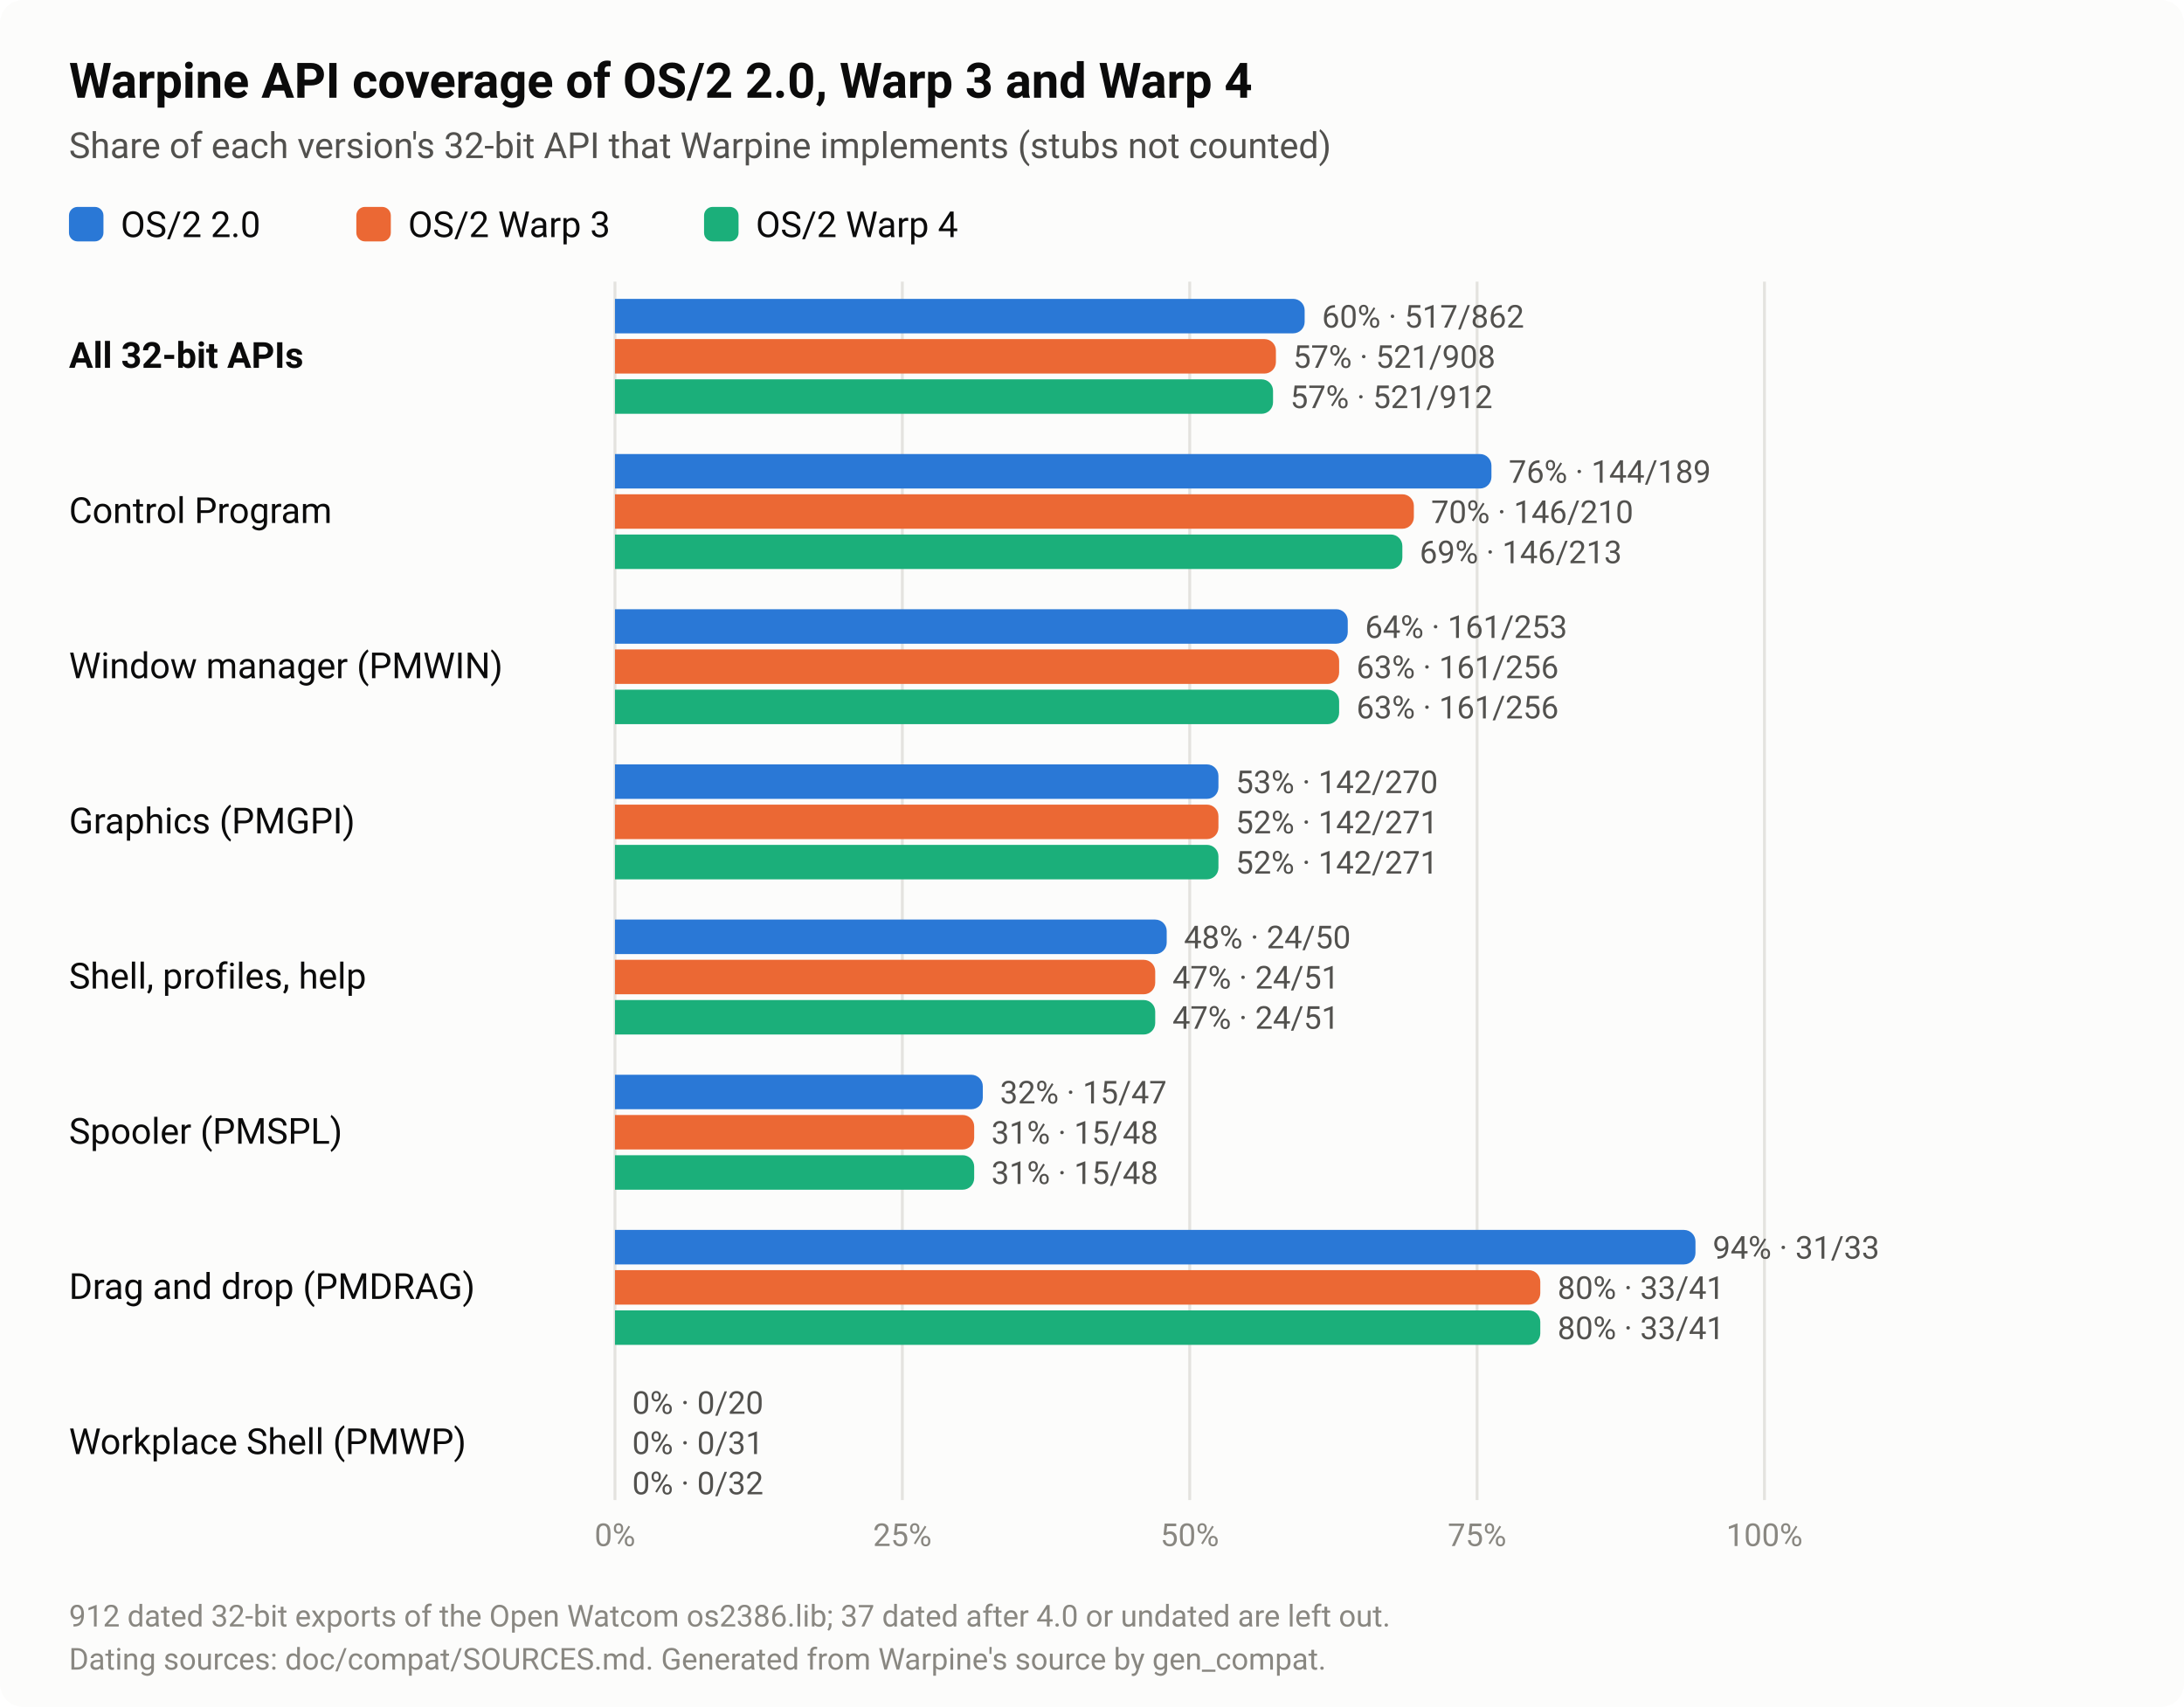
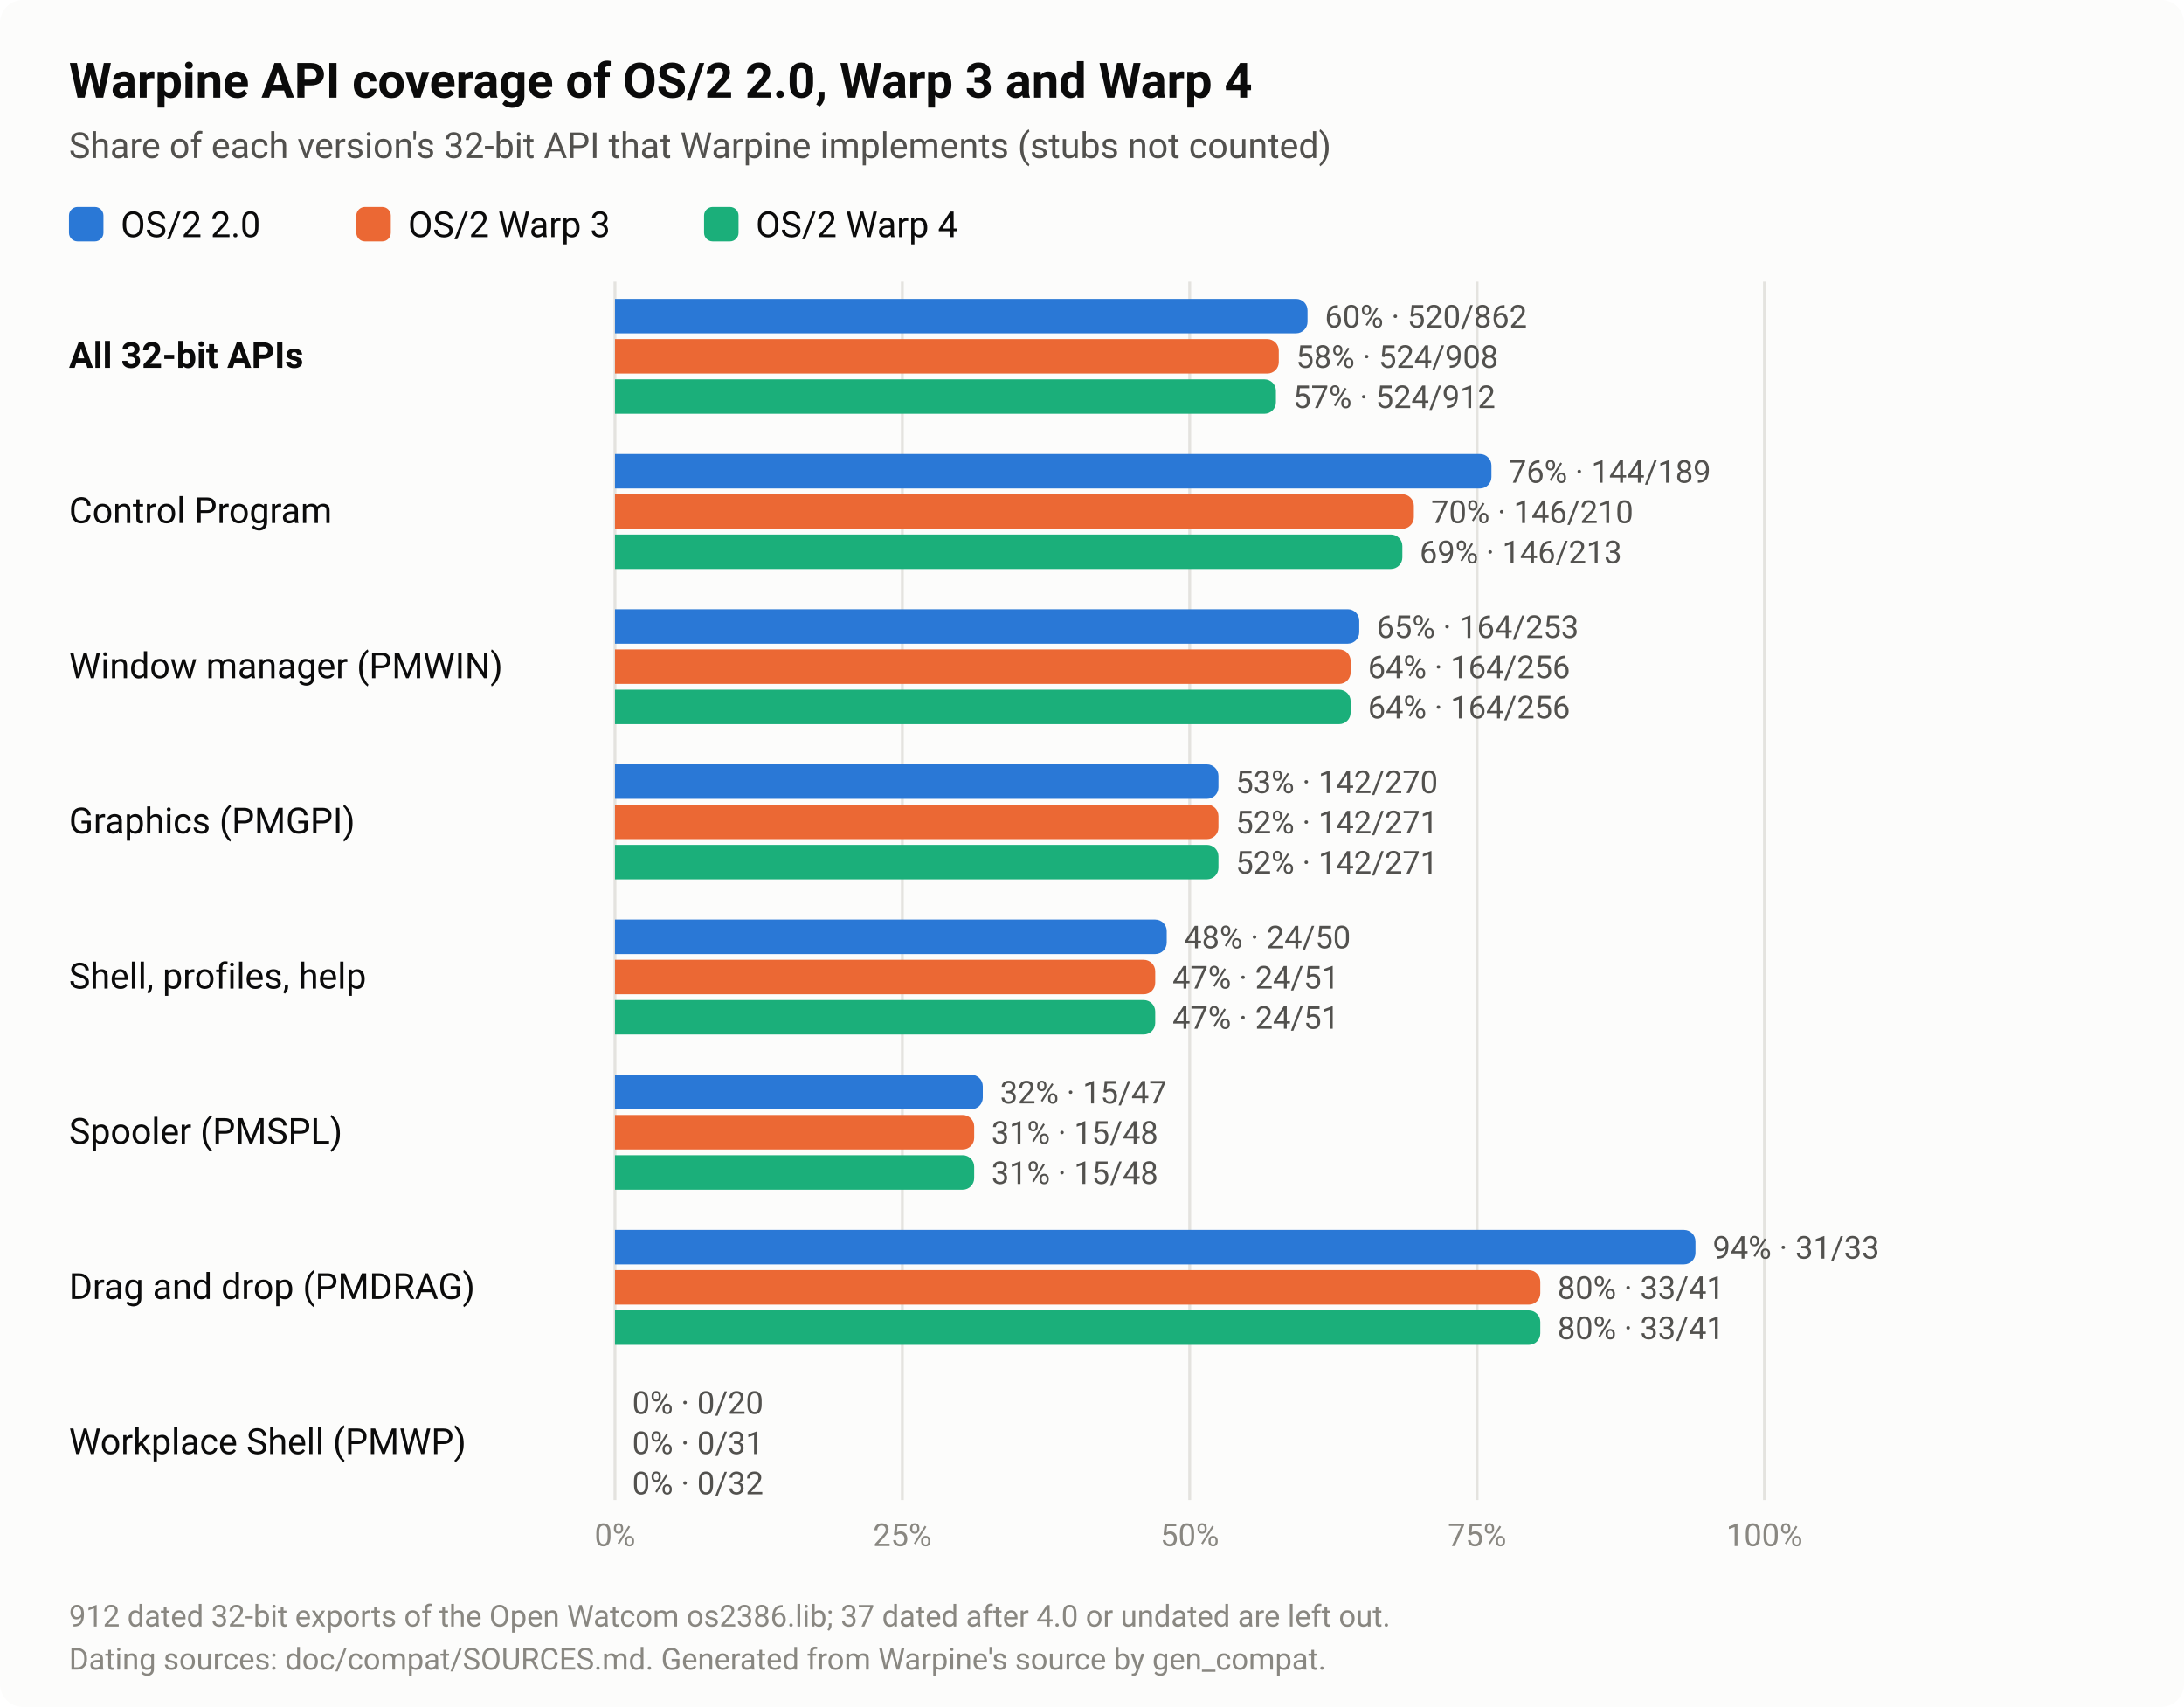
<svg xmlns="http://www.w3.org/2000/svg" width="760" height="594" viewBox="0 0 760 594" role="img" aria-labelledby="t d" font-family="system-ui, -apple-system, 'Segoe UI', Roboto, 'Helvetica Neue', Arial, sans-serif">
  <rect width="760" height="594" rx="8" fill="#fcfcfb" />
  <text x="24" y="34" font-size="17" font-weight="600" fill="#0b0b0b">Warpine API coverage of OS/2 2.0, Warp 3 and Warp 4</text>
  <text x="24" y="55" font-size="12.5" fill="#52514e">Share of each version's 32-bit API that Warpine implements (stubs not counted)</text>
  <rect x="24" y="72" width="12" height="12" rx="3" fill="#2a78d6" />
  <text x="42" y="82.5" font-size="12.5" fill="#0b0b0b">OS/2 2.0</text>
  <rect x="124" y="72" width="12" height="12" rx="3" fill="#eb6834" />
  <text x="142" y="82.5" font-size="12.5" fill="#0b0b0b">OS/2 Warp 3</text>
  <rect x="245" y="72" width="12" height="12" rx="3" fill="#1baf7a" />
  <text x="263" y="82.5" font-size="12.5" fill="#0b0b0b">OS/2 Warp 4</text>
  <line x1="214" y1="98" x2="214" y2="522" stroke="#e4e3df" stroke-width="1" />
  <text x="214" y="538" font-size="11" text-anchor="middle" fill="#898781">0%</text>
  <line x1="314" y1="98" x2="314" y2="522" stroke="#e4e3df" stroke-width="1" />
  <text x="314" y="538" font-size="11" text-anchor="middle" fill="#898781">25%</text>
  <line x1="414" y1="98" x2="414" y2="522" stroke="#e4e3df" stroke-width="1" />
  <text x="414" y="538" font-size="11" text-anchor="middle" fill="#898781">50%</text>
  <line x1="514" y1="98" x2="514" y2="522" stroke="#e4e3df" stroke-width="1" />
  <text x="514" y="538" font-size="11" text-anchor="middle" fill="#898781">75%</text>
  <line x1="614" y1="98" x2="614" y2="522" stroke="#e4e3df" stroke-width="1" />
  <text x="614" y="538" font-size="11" text-anchor="middle" fill="#898781">100%</text>
  <text x="24" y="128" font-size="12.5" font-weight="600" fill="#0b0b0b">All 32-bit APIs</text>
-   <path d="M214 104h236a4 4 0 0 1 4 4v4a4 4 0 0 1 -4 4h-236z" fill="#2a78d6" />
-   <text x="460" y="114" font-size="11" fill="#52514e">60% · 517/862</text>
-   <path d="M214 118h226a4 4 0 0 1 4 4v4a4 4 0 0 1 -4 4h-226z" fill="#eb6834" />
-   <text x="450" y="128" font-size="11" fill="#52514e">57% · 521/908</text>
-   <path d="M214 132h225a4 4 0 0 1 4 4v4a4 4 0 0 1 -4 4h-225z" fill="#1baf7a" />
-   <text x="449" y="142" font-size="11" fill="#52514e">57% · 521/912</text>
+   <path d="M214 104h237a4 4 0 0 1 4 4v4a4 4 0 0 1 -4 4h-237z" fill="#2a78d6" />
+   <text x="461" y="114" font-size="11" fill="#52514e">60% · 520/862</text>
+   <path d="M214 118h227a4 4 0 0 1 4 4v4a4 4 0 0 1 -4 4h-227z" fill="#eb6834" />
+   <text x="451" y="128" font-size="11" fill="#52514e">58% · 524/908</text>
+   <path d="M214 132h226a4 4 0 0 1 4 4v4a4 4 0 0 1 -4 4h-226z" fill="#1baf7a" />
+   <text x="450" y="142" font-size="11" fill="#52514e">57% · 524/912</text>
  <text x="24" y="182" font-size="12.5" font-weight="400" fill="#0b0b0b">Control Program</text>
  <path d="M214 158h301a4 4 0 0 1 4 4v4a4 4 0 0 1 -4 4h-301z" fill="#2a78d6" />
  <text x="525" y="168" font-size="11" fill="#52514e">76% · 144/189</text>
  <path d="M214 172h274a4 4 0 0 1 4 4v4a4 4 0 0 1 -4 4h-274z" fill="#eb6834" />
  <text x="498" y="182" font-size="11" fill="#52514e">70% · 146/210</text>
  <path d="M214 186h270a4 4 0 0 1 4 4v4a4 4 0 0 1 -4 4h-270z" fill="#1baf7a" />
  <text x="494" y="196" font-size="11" fill="#52514e">69% · 146/213</text>
  <text x="24" y="236" font-size="12.5" font-weight="400" fill="#0b0b0b">Window manager (PMWIN)</text>
-   <path d="M214 212h251a4 4 0 0 1 4 4v4a4 4 0 0 1 -4 4h-251z" fill="#2a78d6" />
-   <text x="475" y="222" font-size="11" fill="#52514e">64% · 161/253</text>
-   <path d="M214 226h248a4 4 0 0 1 4 4v4a4 4 0 0 1 -4 4h-248z" fill="#eb6834" />
-   <text x="472" y="236" font-size="11" fill="#52514e">63% · 161/256</text>
-   <path d="M214 240h248a4 4 0 0 1 4 4v4a4 4 0 0 1 -4 4h-248z" fill="#1baf7a" />
-   <text x="472" y="250" font-size="11" fill="#52514e">63% · 161/256</text>
+   <path d="M214 212h255a4 4 0 0 1 4 4v4a4 4 0 0 1 -4 4h-255z" fill="#2a78d6" />
+   <text x="479" y="222" font-size="11" fill="#52514e">65% · 164/253</text>
+   <path d="M214 226h252a4 4 0 0 1 4 4v4a4 4 0 0 1 -4 4h-252z" fill="#eb6834" />
+   <text x="476" y="236" font-size="11" fill="#52514e">64% · 164/256</text>
+   <path d="M214 240h252a4 4 0 0 1 4 4v4a4 4 0 0 1 -4 4h-252z" fill="#1baf7a" />
+   <text x="476" y="250" font-size="11" fill="#52514e">64% · 164/256</text>
  <text x="24" y="290" font-size="12.5" font-weight="400" fill="#0b0b0b">Graphics (PMGPI)</text>
  <path d="M214 266h206a4 4 0 0 1 4 4v4a4 4 0 0 1 -4 4h-206z" fill="#2a78d6" />
  <text x="430" y="276" font-size="11" fill="#52514e">53% · 142/270</text>
  <path d="M214 280h206a4 4 0 0 1 4 4v4a4 4 0 0 1 -4 4h-206z" fill="#eb6834" />
  <text x="430" y="290" font-size="11" fill="#52514e">52% · 142/271</text>
  <path d="M214 294h206a4 4 0 0 1 4 4v4a4 4 0 0 1 -4 4h-206z" fill="#1baf7a" />
  <text x="430" y="304" font-size="11" fill="#52514e">52% · 142/271</text>
  <text x="24" y="344" font-size="12.5" font-weight="400" fill="#0b0b0b">Shell, profiles, help</text>
  <path d="M214 320h188a4 4 0 0 1 4 4v4a4 4 0 0 1 -4 4h-188z" fill="#2a78d6" />
  <text x="412" y="330" font-size="11" fill="#52514e">48% · 24/50</text>
  <path d="M214 334h184a4 4 0 0 1 4 4v4a4 4 0 0 1 -4 4h-184z" fill="#eb6834" />
  <text x="408" y="344" font-size="11" fill="#52514e">47% · 24/51</text>
  <path d="M214 348h184a4 4 0 0 1 4 4v4a4 4 0 0 1 -4 4h-184z" fill="#1baf7a" />
  <text x="408" y="358" font-size="11" fill="#52514e">47% · 24/51</text>
  <text x="24" y="398" font-size="12.5" font-weight="400" fill="#0b0b0b">Spooler (PMSPL)</text>
  <path d="M214 374h124a4 4 0 0 1 4 4v4a4 4 0 0 1 -4 4h-124z" fill="#2a78d6" />
  <text x="348" y="384" font-size="11" fill="#52514e">32% · 15/47</text>
  <path d="M214 388h121a4 4 0 0 1 4 4v4a4 4 0 0 1 -4 4h-121z" fill="#eb6834" />
  <text x="345" y="398" font-size="11" fill="#52514e">31% · 15/48</text>
  <path d="M214 402h121a4 4 0 0 1 4 4v4a4 4 0 0 1 -4 4h-121z" fill="#1baf7a" />
  <text x="345" y="412" font-size="11" fill="#52514e">31% · 15/48</text>
  <text x="24" y="452" font-size="12.5" font-weight="400" fill="#0b0b0b">Drag and drop (PMDRAG)</text>
  <path d="M214 428h372a4 4 0 0 1 4 4v4a4 4 0 0 1 -4 4h-372z" fill="#2a78d6" />
  <text x="596" y="438" font-size="11" fill="#52514e">94% · 31/33</text>
  <path d="M214 442h318a4 4 0 0 1 4 4v4a4 4 0 0 1 -4 4h-318z" fill="#eb6834" />
  <text x="542" y="452" font-size="11" fill="#52514e">80% · 33/41</text>
  <path d="M214 456h318a4 4 0 0 1 4 4v4a4 4 0 0 1 -4 4h-318z" fill="#1baf7a" />
  <text x="542" y="466" font-size="11" fill="#52514e">80% · 33/41</text>
  <text x="24" y="506" font-size="12.5" font-weight="400" fill="#0b0b0b">Workplace Shell (PMWP)</text>
  <text x="220" y="492" font-size="11" fill="#52514e">0% · 0/20</text>
  <text x="220" y="506" font-size="11" fill="#52514e">0% · 0/31</text>
  <text x="220" y="520" font-size="11" fill="#52514e">0% · 0/32</text>
  <text x="24" y="566" font-size="10.5" fill="#898781">912 dated 32-bit exports of the Open Watcom os2386.lib; 37 dated after 4.0 or undated are left out.</text>
  <text x="24" y="581" font-size="10.5" fill="#898781">Dating sources: doc/compat/SOURCES.md. Generated from Warpine's source by gen_compat.</text>
</svg>
